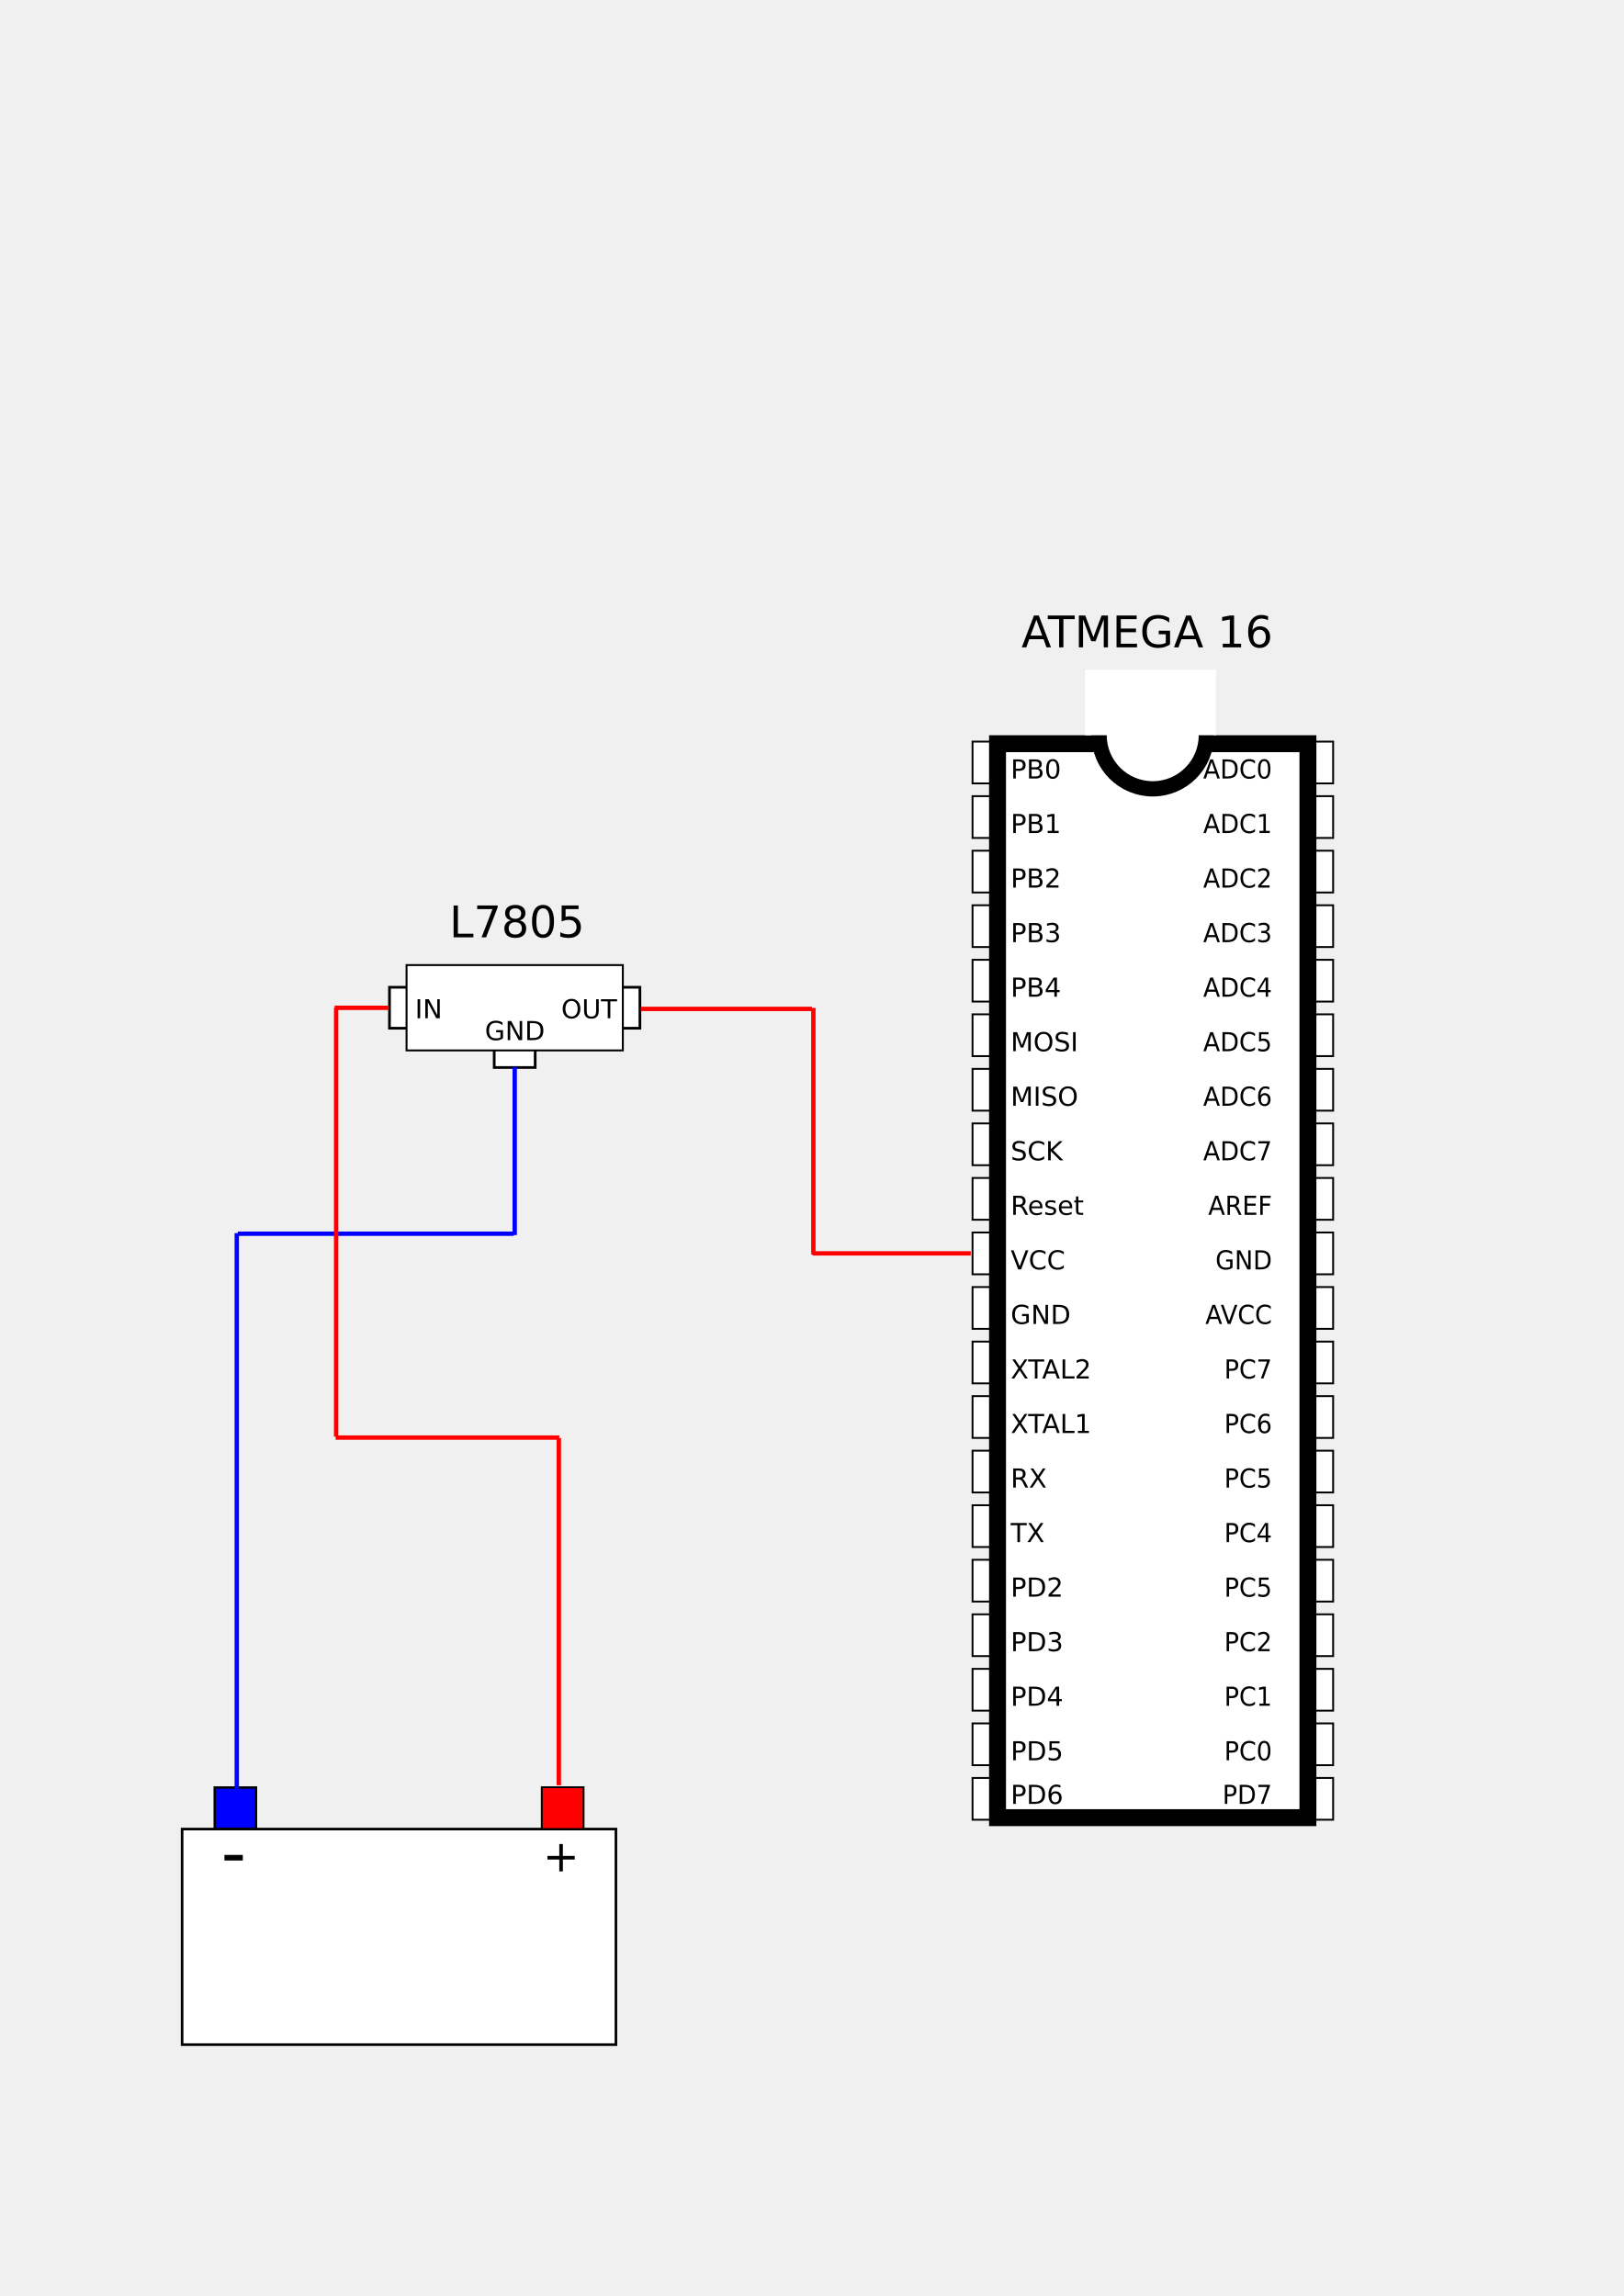
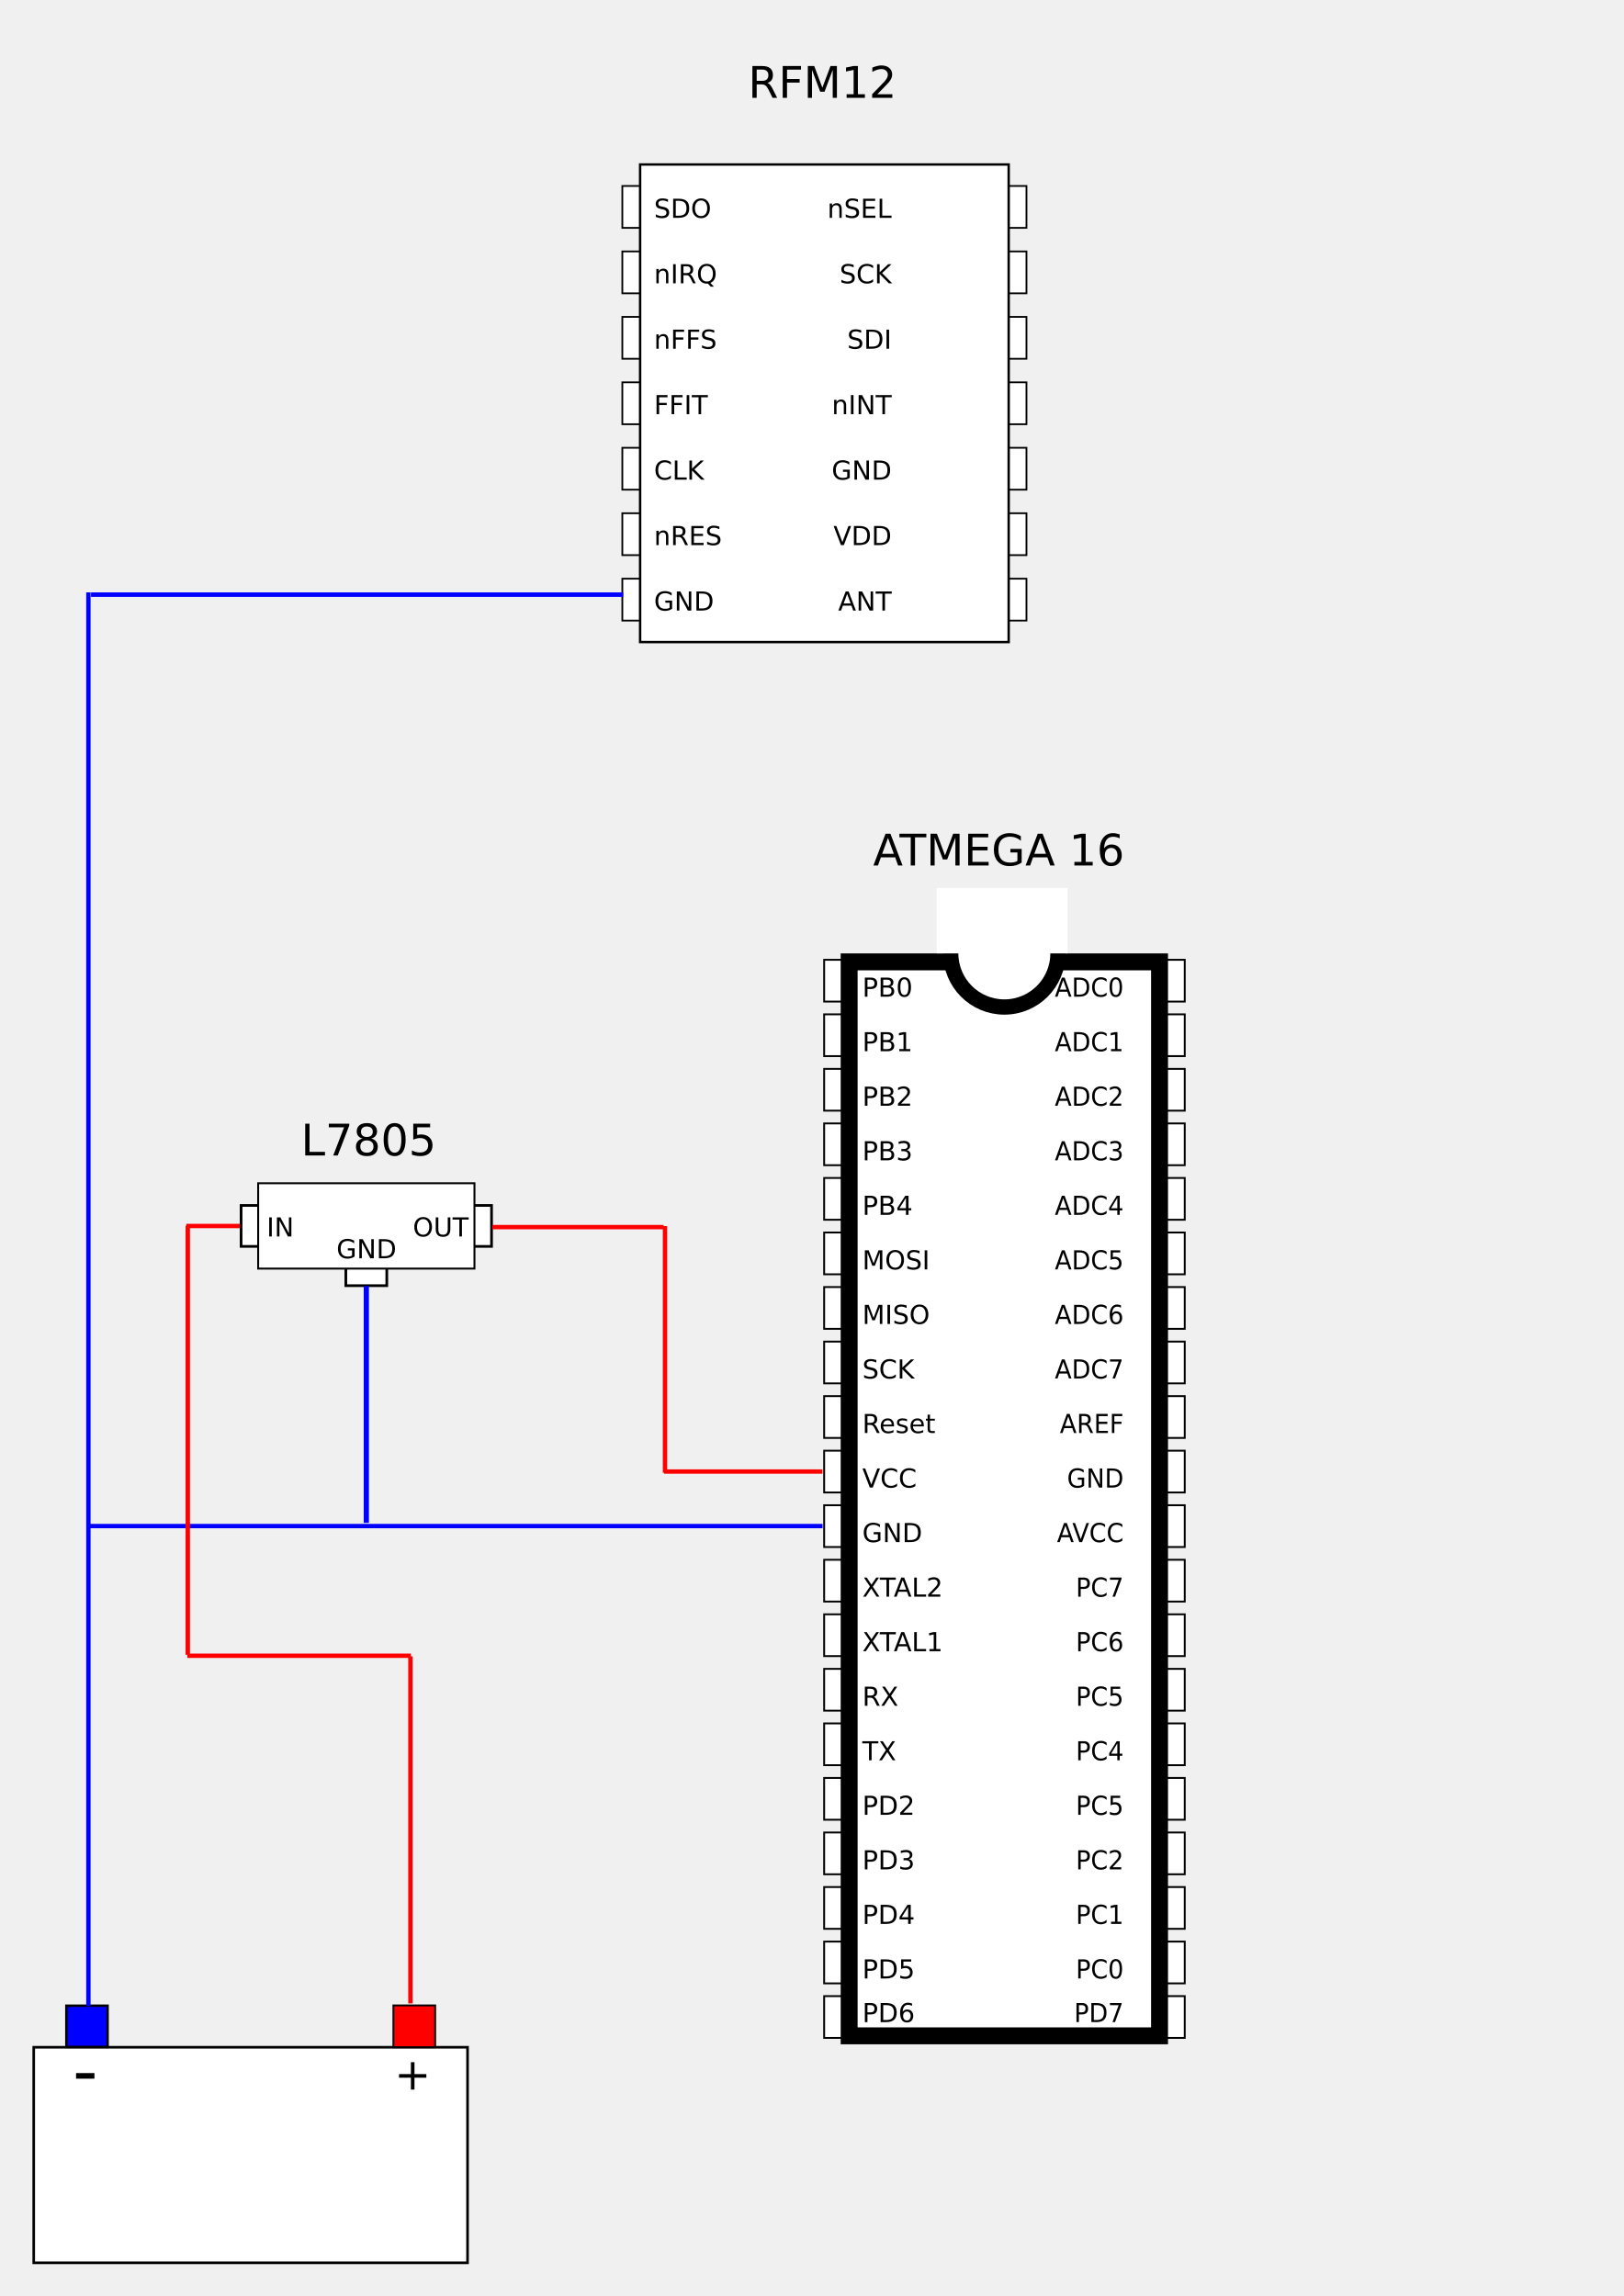
<svg xmlns="http://www.w3.org/2000/svg" width="744.094" height="1052.362" id="svg2" version="1.1">
  <defs id="defs4">
    </defs>
  <g id="layer1">
-     <g id="layer1-3" transform="translate(82.85714,-114.6124)">
+     <g id="layer1-3" transform="translate(14.85714,-14.61237)">
      <rect y="952.96" x="0.597" height="98.805" width="198.805" id="rect2816" style="fill:#ffffff;fill-opacity:1;stroke:#000000;stroke-width:1.195;stroke-miterlimit:4;stroke-opacity:1;stroke-dasharray:none" />
      <rect y="933.914" x="15.552" height="18.897" width="18.897" id="rect3592" style="fill:#0000ff;fill-opacity:1;stroke:#000000;stroke-width:1.103;stroke-miterlimit:4;stroke-opacity:1;stroke-dasharray:none" />
      <rect y="933.785" x="165.422" height="19.155" width="19.155" id="rect3594" style="fill:#ff0000;fill-opacity:1;stroke:#000000;stroke-width:0.845;stroke-miterlimit:4;stroke-opacity:1;stroke-dasharray:none" />
      <flowRoot style="font-size:4px;font-style:normal;font-weight:normal;fill:#000000;fill-opacity:1;stroke:none;font-family:Bitstream Vera Sans;-inkscape-font-specification:Bitstream Vera Sans" id="flowRoot3598" xml:space="preserve">
        <flowRegion id="flowRegion3600">
          <rect y="725.934" x="67.857" height="59.286" width="95" id="rect3602" />
        </flowRegion>
        <flowPara id="flowPara3604" />
      </flowRoot>
      <text id="text3606" y="972.362" x="165.881" style="font-size:20px;font-style:normal;font-weight:normal;fill:#000000;fill-opacity:1;stroke:none;font-family:Bitstream Vera Sans;-inkscape-font-specification:Bitstream Vera Sans" xml:space="preserve">
        <tspan y="972.362" x="165.881" id="tspan3608">+</tspan>
      </text>
      <text id="text3610" y="974.847" x="18.438" style="font-size:32px;font-style:normal;font-weight:normal;fill:#000000;fill-opacity:1;stroke:none;font-family:Bitstream Vera Sans;-inkscape-font-specification:Bitstream Vera Sans" xml:space="preserve">
        <tspan y="974.847" x="18.438" id="tspan3612">-</tspan>
      </text>
    </g>
-     <path style="fill:none;stroke:#0000ff;stroke-width:2;stroke-linecap:butt;stroke-linejoin:miter;stroke-opacity:1;stroke-miterlimit:4;stroke-dasharray:none" d="m 108.51,565.187 0,255.667" id="path6824" />
-     <g id="layer1-5" transform="translate(177.8706,-562.4671)">
+     <path style="fill:none;stroke:#0000ff;stroke-width:2.002;stroke-linecap:butt;stroke-linejoin:miter;stroke-miterlimit:4;stroke-opacity:1;stroke-dasharray:none" d="m 40.51,271.505 0,648.001" id="path6824" />
+     <g id="layer1-5" transform="translate(109.8706,-462.4671)">
      <g id="g6023">
        <g id="g7709" transform="translate(-2,2.000057)">
          <g id="g7663">
            <rect style="fill:#ffffff;fill-opacity:1;stroke:#000000;stroke-width:1.231;stroke-miterlimit:4;stroke-opacity:1;stroke-dasharray:none" id="rect7120" width="8.769" height="18.769" x="2.615" y="1012.978" />
            <rect style="fill:#ffffff;fill-opacity:1;stroke:#000000;stroke-width:1.231;stroke-miterlimit:4;stroke-opacity:1;stroke-dasharray:none" id="rect7120-9" width="18.769" height="8.769" x="50.615" y="1040.977" />
            <rect style="fill:#ffffff;fill-opacity:1;stroke:#000000;stroke-width:1.231;stroke-miterlimit:4;stroke-opacity:1;stroke-dasharray:none" id="rect7120-7" width="8.769" height="18.769" x="108.615" y="1012.978" />
            <rect style="fill:#ffffff;fill-opacity:1;stroke:#000000;stroke-width:0.883;stroke-miterlimit:4;stroke-opacity:1;stroke-dasharray:none" id="rect7118" width="99.117" height="39.117" x="10.442" y="1002.804" />
          </g>
          <text id="text7669" y="1037.192" x="46.326" style="font-size:12px;font-style:normal;font-weight:normal;fill:#000000;fill-opacity:1;stroke:none;font-family:Bitstream Vera Sans;-inkscape-font-specification:Bitstream Vera Sans" xml:space="preserve">
            <tspan y="1037.192" x="46.326" id="tspan7671">GND</tspan>
          </text>
          <text id="text7669-6" y="1027.192" x="81.326" style="font-size:12px;font-style:normal;font-weight:normal;fill:#000000;fill-opacity:1;stroke:none;font-family:Bitstream Vera Sans;-inkscape-font-specification:Bitstream Vera Sans" xml:space="preserve">
            <tspan y="1027.192" x="81.326" id="tspan7671-7">OUT</tspan>
          </text>
          <text id="text7669-65" y="1027.192" x="14.326" style="font-size:12px;font-style:normal;font-weight:normal;fill:#000000;fill-opacity:1;stroke:none;font-family:Bitstream Vera Sans;-inkscape-font-specification:Bitstream Vera Sans" xml:space="preserve">
            <tspan y="1027.192" x="14.326" id="tspan7671-6">IN</tspan>
          </text>
        </g>
        <text xml:space="preserve" style="font-size:20px;font-style:normal;font-weight:normal;fill:#000000;fill-opacity:1;stroke:none;font-family:Bitstream Vera Sans;-inkscape-font-specification:Bitstream Vera Sans" x="28.037" y="992.079" id="text5122">
          <tspan id="tspan5124" x="28.037" y="992.079">L7805</tspan>
        </text>
      </g>
    </g>
-     <g id="layer1-52" transform="translate(443.2598,-215.3707)">
+     <g id="layer1-52" transform="translate(375.2598,-115.3707)">
      <g id="g6691">
        <g id="g5165">
          <rect y="1030.285" x="158.427" height="19.15" width="9.245" id="rect4380-8-7-2-5-1" style="fill:#ffffff;fill-opacity:1;stroke:#000000;stroke-width:0.855;stroke-miterlimit:4;stroke-opacity:1;stroke-dasharray:none" />
          <rect y="1005.286" x="158.427" height="19.15" width="9.245" id="rect4380-8-7-2-5-1-0" style="fill:#ffffff;fill-opacity:1;stroke:#000000;stroke-width:0.855;stroke-miterlimit:4;stroke-opacity:1;stroke-dasharray:none" />
          <rect y="980.286" x="158.427" height="19.15" width="9.245" id="rect4380-8-7-2-5-1-6" style="fill:#ffffff;fill-opacity:1;stroke:#000000;stroke-width:0.855;stroke-miterlimit:4;stroke-opacity:1;stroke-dasharray:none" />
          <rect y="955.286" x="158.427" height="19.15" width="9.245" id="rect4380-8-7-2-5-1-0-3" style="fill:#ffffff;fill-opacity:1;stroke:#000000;stroke-width:0.855;stroke-miterlimit:4;stroke-opacity:1;stroke-dasharray:none" />
          <rect y="930.286" x="158.427" height="19.15" width="9.245" id="rect4380-8-7-2-5-1-2" style="fill:#ffffff;fill-opacity:1;stroke:#000000;stroke-width:0.855;stroke-miterlimit:4;stroke-opacity:1;stroke-dasharray:none" />
          <rect y="905.287" x="158.427" height="19.15" width="9.245" id="rect4380-8-7-2-5-1-0-0" style="fill:#ffffff;fill-opacity:1;stroke:#000000;stroke-width:0.855;stroke-miterlimit:4;stroke-opacity:1;stroke-dasharray:none" />
          <rect y="880.287" x="158.427" height="19.15" width="9.245" id="rect4380-8-7-2-5-1-6-6" style="fill:#ffffff;fill-opacity:1;stroke:#000000;stroke-width:0.855;stroke-miterlimit:4;stroke-opacity:1;stroke-dasharray:none" />
          <rect y="855.287" x="158.427" height="19.15" width="9.245" id="rect4380-8-7-2-5-1-0-3-1" style="fill:#ffffff;fill-opacity:1;stroke:#000000;stroke-width:0.855;stroke-miterlimit:4;stroke-opacity:1;stroke-dasharray:none" />
          <rect y="830.287" x="158.427" height="19.15" width="9.245" id="rect4380-8-7-2-5-1-5" style="fill:#ffffff;fill-opacity:1;stroke:#000000;stroke-width:0.855;stroke-miterlimit:4;stroke-opacity:1;stroke-dasharray:none" />
          <rect y="805.287" x="158.427" height="19.15" width="9.245" id="rect4380-8-7-2-5-1-0-5" style="fill:#ffffff;fill-opacity:1;stroke:#000000;stroke-width:0.855;stroke-miterlimit:4;stroke-opacity:1;stroke-dasharray:none" />
          <rect y="780.287" x="158.427" height="19.15" width="9.245" id="rect4380-8-7-2-5-1-6-4" style="fill:#ffffff;fill-opacity:1;stroke:#000000;stroke-width:0.855;stroke-miterlimit:4;stroke-opacity:1;stroke-dasharray:none" />
          <rect y="755.288" x="158.427" height="19.15" width="9.245" id="rect4380-8-7-2-5-1-0-3-7" style="fill:#ffffff;fill-opacity:1;stroke:#000000;stroke-width:0.855;stroke-miterlimit:4;stroke-opacity:1;stroke-dasharray:none" />
          <rect y="730.288" x="158.427" height="19.15" width="9.245" id="rect4380-8-7-2-5-1-2-6" style="fill:#ffffff;fill-opacity:1;stroke:#000000;stroke-width:0.855;stroke-miterlimit:4;stroke-opacity:1;stroke-dasharray:none" />
          <rect y="705.288" x="158.427" height="19.15" width="9.245" id="rect4380-8-7-2-5-1-0-0-5" style="fill:#ffffff;fill-opacity:1;stroke:#000000;stroke-width:0.855;stroke-miterlimit:4;stroke-opacity:1;stroke-dasharray:none" />
          <rect y="680.288" x="158.427" height="19.15" width="9.245" id="rect4380-8-7-2-5-1-6-6-6" style="fill:#ffffff;fill-opacity:1;stroke:#000000;stroke-width:0.855;stroke-miterlimit:4;stroke-opacity:1;stroke-dasharray:none" />
          <rect y="655.289" x="158.427" height="19.15" width="9.245" id="rect4380-8-7-2-5-1-0-3-1-9" style="fill:#ffffff;fill-opacity:1;stroke:#000000;stroke-width:0.855;stroke-miterlimit:4;stroke-opacity:1;stroke-dasharray:none" />
          <rect y="630.289" x="158.427" height="19.15" width="9.245" id="rect4380-8-7-2-5-1-2-6-3" style="fill:#ffffff;fill-opacity:1;stroke:#000000;stroke-width:0.855;stroke-miterlimit:4;stroke-opacity:1;stroke-dasharray:none" />
          <rect y="605.289" x="158.427" height="19.15" width="9.245" id="rect4380-8-7-2-5-1-0-0-5-7" style="fill:#ffffff;fill-opacity:1;stroke:#000000;stroke-width:0.855;stroke-miterlimit:4;stroke-opacity:1;stroke-dasharray:none" />
          <rect y="580.289" x="158.427" height="19.15" width="9.245" id="rect4380-8-7-2-5-1-6-6-6-4" style="fill:#ffffff;fill-opacity:1;stroke:#000000;stroke-width:0.855;stroke-miterlimit:4;stroke-opacity:1;stroke-dasharray:none" />
          <rect y="555.29" x="158.427" height="19.15" width="9.245" id="rect4380-8-7-2-5-1-0-3-1-9-5" style="fill:#ffffff;fill-opacity:1;stroke:#000000;stroke-width:0.855;stroke-miterlimit:4;stroke-opacity:1;stroke-dasharray:none" />
          <rect y="1030.287" x="2.425" height="19.15" width="9.15" id="rect4380-8-7-2-5-1-25" style="fill:#ffffff;fill-opacity:1;stroke:#000000;stroke-width:0.85;stroke-miterlimit:4;stroke-opacity:1;stroke-dasharray:none" />
          <rect y="1005.287" x="2.425" height="19.15" width="9.15" id="rect4380-8-7-2-5-1-0-4" style="fill:#ffffff;fill-opacity:1;stroke:#000000;stroke-width:0.85;stroke-miterlimit:4;stroke-opacity:1;stroke-dasharray:none" />
          <rect y="980.287" x="2.425" height="19.15" width="9.15" id="rect4380-8-7-2-5-1-6-7" style="fill:#ffffff;fill-opacity:1;stroke:#000000;stroke-width:0.85;stroke-miterlimit:4;stroke-opacity:1;stroke-dasharray:none" />
          <rect y="955.287" x="2.425" height="19.15" width="9.15" id="rect4380-8-7-2-5-1-0-3-4" style="fill:#ffffff;fill-opacity:1;stroke:#000000;stroke-width:0.85;stroke-miterlimit:4;stroke-opacity:1;stroke-dasharray:none" />
          <rect y="930.287" x="2.425" height="19.15" width="9.15" id="rect4380-8-7-2-5-1-2-4" style="fill:#ffffff;fill-opacity:1;stroke:#000000;stroke-width:0.85;stroke-miterlimit:4;stroke-opacity:1;stroke-dasharray:none" />
          <rect y="905.287" x="2.425" height="19.15" width="9.15" id="rect4380-8-7-2-5-1-0-0-3" style="fill:#ffffff;fill-opacity:1;stroke:#000000;stroke-width:0.85;stroke-miterlimit:4;stroke-opacity:1;stroke-dasharray:none" />
          <rect y="880.287" x="2.425" height="19.15" width="9.15" id="rect4380-8-7-2-5-1-6-6-0" style="fill:#ffffff;fill-opacity:1;stroke:#000000;stroke-width:0.85;stroke-miterlimit:4;stroke-opacity:1;stroke-dasharray:none" />
          <rect y="855.287" x="2.425" height="19.15" width="9.15" id="rect4380-8-7-2-5-1-0-3-1-7" style="fill:#ffffff;fill-opacity:1;stroke:#000000;stroke-width:0.85;stroke-miterlimit:4;stroke-opacity:1;stroke-dasharray:none" />
          <rect y="830.287" x="2.425" height="19.15" width="9.15" id="rect4380-8-7-2-5-1-5-8" style="fill:#ffffff;fill-opacity:1;stroke:#000000;stroke-width:0.85;stroke-miterlimit:4;stroke-opacity:1;stroke-dasharray:none" />
          <rect y="805.287" x="2.425" height="19.15" width="9.15" id="rect4380-8-7-2-5-1-0-5-6" style="fill:#ffffff;fill-opacity:1;stroke:#000000;stroke-width:0.85;stroke-miterlimit:4;stroke-opacity:1;stroke-dasharray:none" />
          <rect y="780.287" x="2.425" height="19.15" width="9.15" id="rect4380-8-7-2-5-1-6-4-8" style="fill:#ffffff;fill-opacity:1;stroke:#000000;stroke-width:0.85;stroke-miterlimit:4;stroke-opacity:1;stroke-dasharray:none" />
          <rect y="755.287" x="2.425" height="19.15" width="9.15" id="rect4380-8-7-2-5-1-0-3-7-8" style="fill:#ffffff;fill-opacity:1;stroke:#000000;stroke-width:0.85;stroke-miterlimit:4;stroke-opacity:1;stroke-dasharray:none" />
          <rect y="730.287" x="2.425" height="19.15" width="9.15" id="rect4380-8-7-2-5-1-2-6-4" style="fill:#ffffff;fill-opacity:1;stroke:#000000;stroke-width:0.85;stroke-miterlimit:4;stroke-opacity:1;stroke-dasharray:none" />
          <rect y="705.287" x="2.425" height="19.15" width="9.15" id="rect4380-8-7-2-5-1-0-0-5-3" style="fill:#ffffff;fill-opacity:1;stroke:#000000;stroke-width:0.85;stroke-miterlimit:4;stroke-opacity:1;stroke-dasharray:none" />
          <rect y="680.287" x="2.425" height="19.15" width="9.15" id="rect4380-8-7-2-5-1-6-6-6-1" style="fill:#ffffff;fill-opacity:1;stroke:#000000;stroke-width:0.85;stroke-miterlimit:4;stroke-opacity:1;stroke-dasharray:none" />
          <rect y="655.287" x="2.425" height="19.15" width="9.15" id="rect4380-8-7-2-5-1-0-3-1-9-4" style="fill:#ffffff;fill-opacity:1;stroke:#000000;stroke-width:0.85;stroke-miterlimit:4;stroke-opacity:1;stroke-dasharray:none" />
          <rect y="630.287" x="2.425" height="19.15" width="9.15" id="rect4380-8-7-2-5-1-2-6-3-9" style="fill:#ffffff;fill-opacity:1;stroke:#000000;stroke-width:0.85;stroke-miterlimit:4;stroke-opacity:1;stroke-dasharray:none" />
          <rect y="605.287" x="2.425" height="19.15" width="9.15" id="rect4380-8-7-2-5-1-0-0-5-7-2" style="fill:#ffffff;fill-opacity:1;stroke:#000000;stroke-width:0.85;stroke-miterlimit:4;stroke-opacity:1;stroke-dasharray:none" />
          <rect y="580.287" x="2.425" height="19.15" width="9.15" id="rect4380-8-7-2-5-1-6-6-6-4-0" style="fill:#ffffff;fill-opacity:1;stroke:#000000;stroke-width:0.85;stroke-miterlimit:4;stroke-opacity:1;stroke-dasharray:none" />
          <rect y="555.287" x="2.425" height="19.15" width="9.15" id="rect4380-8-7-2-5-1-0-3-1-9-5-6" style="fill:#ffffff;fill-opacity:1;stroke:#000000;stroke-width:0.85;stroke-miterlimit:4;stroke-opacity:1;stroke-dasharray:none" />
          <a transform="translate(10,0)" id="a4367">
            <rect style="fill:#ffffff;fill-opacity:1;stroke:#000000;stroke-width:7.756;stroke-miterlimit:4;stroke-opacity:1;stroke-dasharray:none" id="rect3705" width="142.244" height="492.244" x="3.878" y="556.24" />
          </a>
          <path d="m 231.429,234.505 c 0,10.651 -8.635,19.286 -19.286,19.286 -10.651,0 -19.286,-8.635 -19.286,-19.286 0,-10.651 8.635,-19.286 19.286,-19.286 10.651,0 19.286,8.635 19.286,19.286 z" id="path3660" style="fill:#ffffff;fill-opacity:1;stroke:#000000;stroke-width:5.495;stroke-miterlimit:4;stroke-opacity:1;stroke-dasharray:none" transform="matrix(1.273936,0,0,1.273936,-185.2565,253.6177)" />
          <rect y="522.915" x="54.553" height="28.894" width="58.894" id="rect3701" style="fill:#ffffff;fill-opacity:1;stroke:#ffffff;stroke-width:1.106;stroke-miterlimit:4;stroke-opacity:1;stroke-dasharray:none" />
        </g>
        <text xml:space="preserve" style="font-size:4px;font-style:normal;font-weight:normal;fill:#000000;fill-opacity:1;stroke:none;font-family:Bitstream Vera Sans;-inkscape-font-specification:Bitstream Vera Sans" x="19.906" y="1022.192" id="text4775">
          <tspan id="tspan4777" x="19.906" y="1022.192" style="font-size:12px">PD5</tspan>
        </text>
        <text xml:space="preserve" style="font-size:4px;font-style:normal;font-weight:normal;fill:#000000;fill-opacity:1;stroke:none;font-family:Bitstream Vera Sans;-inkscape-font-specification:Bitstream Vera Sans" x="19.906" y="997.192" id="text4775-8">
          <tspan id="tspan4777-9" x="19.906" y="997.192" style="font-size:12px">PD4</tspan>
        </text>
        <text xml:space="preserve" style="font-size:4px;font-style:normal;font-weight:normal;fill:#000000;fill-opacity:1;stroke:none;font-family:Bitstream Vera Sans;-inkscape-font-specification:Bitstream Vera Sans" x="19.906" y="972.192" id="text4775-2">
          <tspan id="tspan4777-6" x="19.906" y="972.192" style="font-size:12px">PD3</tspan>
        </text>
        <text xml:space="preserve" style="font-size:4px;font-style:normal;font-weight:normal;fill:#000000;fill-opacity:1;stroke:none;font-family:Bitstream Vera Sans;-inkscape-font-specification:Bitstream Vera Sans" x="19.906" y="947.192" id="text4775-8-6">
          <tspan id="tspan4777-9-4" x="19.906" y="947.192" style="font-size:12px">PD2</tspan>
        </text>
        <text xml:space="preserve" style="font-size:4px;font-style:normal;font-weight:normal;fill:#000000;fill-opacity:1;stroke:none;font-family:Bitstream Vera Sans;-inkscape-font-specification:Bitstream Vera Sans" x="19.906" y="922.192" id="text4775-9">
          <tspan id="tspan4777-5" x="19.906" y="922.192" style="font-size:12px">TX</tspan>
        </text>
        <text xml:space="preserve" style="font-size:4px;font-style:normal;font-weight:normal;fill:#000000;fill-opacity:1;stroke:none;font-family:Bitstream Vera Sans;-inkscape-font-specification:Bitstream Vera Sans" x="19.906" y="897.192" id="text4775-8-0">
          <tspan id="tspan4777-9-48" x="19.906" y="897.192" style="font-size:12px">RX</tspan>
        </text>
        <text xml:space="preserve" style="font-size:4px;font-style:normal;font-weight:normal;fill:#000000;fill-opacity:1;stroke:none;font-family:Bitstream Vera Sans;-inkscape-font-specification:Bitstream Vera Sans" x="19.906" y="872.192" id="text4775-2-7">
          <tspan id="tspan4777-6-1" x="19.906" y="872.192" style="font-size:12px">XTAL1</tspan>
        </text>
        <text xml:space="preserve" style="font-size:4px;font-style:normal;font-weight:normal;fill:#000000;fill-opacity:1;stroke:none;font-family:Bitstream Vera Sans;-inkscape-font-specification:Bitstream Vera Sans" x="19.906" y="847.192" id="text4775-8-6-7">
          <tspan id="tspan4777-9-4-2" x="19.906" y="847.192" style="font-size:12px">XTAL2</tspan>
        </text>
        <text xml:space="preserve" style="font-size:4px;font-style:normal;font-weight:normal;fill:#000000;fill-opacity:1;stroke:none;font-family:Bitstream Vera Sans;-inkscape-font-specification:Bitstream Vera Sans" x="19.906" y="822.192" id="text4775-7">
          <tspan id="tspan4777-2" x="19.906" y="822.192" style="font-size:12px">GND</tspan>
        </text>
        <text xml:space="preserve" style="font-size:4px;font-style:normal;font-weight:normal;fill:#000000;fill-opacity:1;stroke:none;font-family:Bitstream Vera Sans;-inkscape-font-specification:Bitstream Vera Sans" x="19.906" y="797.192" id="text4775-8-2">
          <tspan id="tspan4777-9-6" x="19.906" y="797.192" style="font-size:12px">VCC</tspan>
        </text>
        <text xml:space="preserve" style="font-size:4px;font-style:normal;font-weight:normal;fill:#000000;fill-opacity:1;stroke:none;font-family:Bitstream Vera Sans;-inkscape-font-specification:Bitstream Vera Sans" x="19.906" y="772.192" id="text4775-2-1">
          <tspan id="tspan4777-6-0" x="19.906" y="772.192" style="font-size:12px">Reset</tspan>
        </text>
        <text xml:space="preserve" style="font-size:4px;font-style:normal;font-weight:normal;fill:#000000;fill-opacity:1;stroke:none;font-family:Bitstream Vera Sans;-inkscape-font-specification:Bitstream Vera Sans" x="19.906" y="747.192" id="text4775-8-6-6">
          <tspan id="tspan4777-9-4-1" x="19.906" y="747.192" style="font-size:12px">SCK</tspan>
        </text>
        <text xml:space="preserve" style="font-size:4px;font-style:normal;font-weight:normal;fill:#000000;fill-opacity:1;stroke:none;font-family:Bitstream Vera Sans;-inkscape-font-specification:Bitstream Vera Sans" x="19.906" y="722.192" id="text4775-9-5">
          <tspan id="tspan4777-5-9" x="19.906" y="722.192" style="font-size:12px">MISO</tspan>
        </text>
        <text xml:space="preserve" style="font-size:4px;font-style:normal;font-weight:normal;fill:#000000;fill-opacity:1;stroke:none;font-family:Bitstream Vera Sans;-inkscape-font-specification:Bitstream Vera Sans" x="19.906" y="697.192" id="text4775-8-0-4">
          <tspan id="tspan4777-9-48-9" x="19.906" y="697.192" style="font-size:12px">MOSI</tspan>
        </text>
        <text xml:space="preserve" style="font-size:4px;font-style:normal;font-weight:normal;fill:#000000;fill-opacity:1;stroke:none;font-family:Bitstream Vera Sans;-inkscape-font-specification:Bitstream Vera Sans" x="19.906" y="672.192" id="text4775-2-7-0">
          <tspan id="tspan4777-6-1-9" x="19.906" y="672.192" style="font-size:12px">PB4</tspan>
        </text>
        <text xml:space="preserve" style="font-size:4px;font-style:normal;font-weight:normal;fill:#000000;fill-opacity:1;stroke:none;font-family:Bitstream Vera Sans;-inkscape-font-specification:Bitstream Vera Sans" x="19.906" y="647.192" id="text4775-8-6-7-1">
          <tspan id="tspan4777-9-4-2-7" x="19.906" y="647.192" style="font-size:12px">PB3</tspan>
        </text>
        <text xml:space="preserve" style="font-size:4px;font-style:normal;font-weight:normal;fill:#000000;fill-opacity:1;stroke:none;font-family:Bitstream Vera Sans;-inkscape-font-specification:Bitstream Vera Sans" x="19.906" y="622.192" id="text4775-8-0-4-7">
          <tspan id="tspan4777-9-48-9-1" x="19.906" y="622.192" style="font-size:12px">PB2</tspan>
        </text>
        <text xml:space="preserve" style="font-size:4px;font-style:normal;font-weight:normal;fill:#000000;fill-opacity:1;stroke:none;font-family:Bitstream Vera Sans;-inkscape-font-specification:Bitstream Vera Sans" x="19.906" y="597.192" id="text4775-2-7-0-1">
          <tspan id="tspan4777-6-1-9-5" x="19.906" y="597.192" style="font-size:12px">PB1</tspan>
        </text>
        <text xml:space="preserve" style="font-size:4px;font-style:normal;font-weight:normal;fill:#000000;fill-opacity:1;stroke:none;font-family:Bitstream Vera Sans;-inkscape-font-specification:Bitstream Vera Sans" x="19.906" y="572.192" id="text4775-8-6-7-1-9">
          <tspan id="tspan4777-9-4-2-7-7" x="19.906" y="572.192" style="font-size:12px">PB0</tspan>
        </text>
        <text xml:space="preserve" style="font-size:3.886px;font-style:normal;font-weight:normal;text-align:end;text-anchor:end;fill:#000000;fill-opacity:1;stroke:none;font-family:Bitstream Vera Sans;-inkscape-font-specification:Bitstream Vera Sans" x="154.928" y="992.969" id="text4775-76" transform="scale(0.9714112,1.02943)">
          <tspan id="tspan4777-7" x="154.928" y="992.969" style="font-size:11.657px;text-align:end;text-anchor:end">PC0</tspan>
        </text>
        <text xml:space="preserve" style="font-size:3.886px;font-style:normal;font-weight:normal;text-align:end;text-anchor:end;fill:#000000;fill-opacity:1;stroke:none;font-family:Bitstream Vera Sans;-inkscape-font-specification:Bitstream Vera Sans" x="154.928" y="968.684" id="text4775-8-3" transform="scale(0.9714112,1.02943)">
          <tspan id="tspan4777-9-65" x="154.928" y="968.684" style="font-size:11.657px;text-align:end;text-anchor:end">PC1</tspan>
        </text>
        <text xml:space="preserve" style="font-size:3.886px;font-style:normal;font-weight:normal;text-align:end;text-anchor:end;fill:#000000;fill-opacity:1;stroke:none;font-family:Bitstream Vera Sans;-inkscape-font-specification:Bitstream Vera Sans" x="154.928" y="944.399" id="text4775-2-6" transform="scale(0.9714112,1.02943)">
          <tspan id="tspan4777-6-3" x="154.928" y="944.399" style="font-size:11.657px;text-align:end;text-anchor:end">PC2</tspan>
        </text>
        <text xml:space="preserve" style="font-size:3.886px;font-style:normal;font-weight:normal;text-align:end;text-anchor:end;fill:#000000;fill-opacity:1;stroke:none;font-family:Bitstream Vera Sans;-inkscape-font-specification:Bitstream Vera Sans" x="154.928" y="920.113" id="text4775-8-6-9" transform="scale(0.9714112,1.02943)">
          <tspan id="tspan4777-9-4-4" x="154.928" y="920.113" style="font-size:11.657px;text-align:end;text-anchor:end">PC5</tspan>
        </text>
        <text xml:space="preserve" style="font-size:3.886px;font-style:normal;font-weight:normal;text-align:end;text-anchor:end;fill:#000000;fill-opacity:1;stroke:none;font-family:Bitstream Vera Sans;-inkscape-font-specification:Bitstream Vera Sans" x="154.928" y="895.828" id="text4775-9-8" transform="scale(0.9714112,1.02943)">
          <tspan id="tspan4777-5-1" x="154.928" y="895.828" style="font-size:11.657px;text-align:end;text-anchor:end">PC4</tspan>
        </text>
        <text xml:space="preserve" style="font-size:3.886px;font-style:normal;font-weight:normal;text-align:end;text-anchor:end;fill:#000000;fill-opacity:1;stroke:none;font-family:Bitstream Vera Sans;-inkscape-font-specification:Bitstream Vera Sans" x="154.928" y="871.543" id="text4775-8-0-2" transform="scale(0.9714112,1.02943)">
          <tspan id="tspan4777-9-48-93" x="154.928" y="871.543" style="font-size:11.657px;text-align:end;text-anchor:end">PC5</tspan>
        </text>
        <text xml:space="preserve" style="font-size:3.886px;font-style:normal;font-weight:normal;text-align:end;text-anchor:end;fill:#000000;fill-opacity:1;stroke:none;font-family:Bitstream Vera Sans;-inkscape-font-specification:Bitstream Vera Sans" x="154.928" y="847.257" id="text4775-2-7-9" transform="scale(0.9714112,1.02943)">
          <tspan id="tspan4777-6-1-0" x="154.928" y="847.257" style="font-size:11.657px;text-align:end;text-anchor:end">PC6</tspan>
        </text>
        <text xml:space="preserve" style="font-size:3.886px;font-style:normal;font-weight:normal;text-align:end;text-anchor:end;fill:#000000;fill-opacity:1;stroke:none;font-family:Bitstream Vera Sans;-inkscape-font-specification:Bitstream Vera Sans" x="154.928" y="822.972" id="text4775-8-6-7-8" transform="scale(0.9714112,1.02943)">
          <tspan id="tspan4777-9-4-2-8" x="154.928" y="822.972" style="font-size:11.657px;text-align:end;text-anchor:end">PC7</tspan>
        </text>
        <text xml:space="preserve" style="font-size:3.886px;font-style:normal;font-weight:normal;text-align:end;text-anchor:end;fill:#000000;fill-opacity:1;stroke:none;font-family:Bitstream Vera Sans;-inkscape-font-specification:Bitstream Vera Sans" x="154.928" y="798.687" id="text4775-7-5" transform="scale(0.9714112,1.02943)">
          <tspan id="tspan4777-2-0" x="154.928" y="798.687" style="font-size:11.657px;text-align:end;text-anchor:end">AVCC</tspan>
        </text>
        <text xml:space="preserve" style="font-size:3.886px;font-style:normal;font-weight:normal;text-align:end;text-anchor:end;fill:#000000;fill-opacity:1;stroke:none;font-family:Bitstream Vera Sans;-inkscape-font-specification:Bitstream Vera Sans" x="154.928" y="774.401" id="text4775-8-2-9" transform="scale(0.9714112,1.02943)">
          <tspan id="tspan4777-9-6-6" x="154.928" y="774.401" style="font-size:11.657px;text-align:end;text-anchor:end">GND</tspan>
        </text>
        <text xml:space="preserve" style="font-size:3.886px;font-style:normal;font-weight:normal;text-align:end;text-anchor:end;fill:#000000;fill-opacity:1;stroke:none;font-family:Bitstream Vera Sans;-inkscape-font-specification:Bitstream Vera Sans" x="154.928" y="750.116" id="text4775-2-1-3" transform="scale(0.9714112,1.02943)">
          <tspan id="tspan4777-6-0-8" x="154.928" y="750.116" style="font-size:11.657px;text-align:end;text-anchor:end">AREF</tspan>
        </text>
        <text xml:space="preserve" style="font-size:3.886px;font-style:normal;font-weight:normal;text-align:end;text-anchor:end;fill:#000000;fill-opacity:1;stroke:none;font-family:Bitstream Vera Sans;-inkscape-font-specification:Bitstream Vera Sans" x="154.928" y="725.831" id="text4775-8-6-6-5" transform="scale(0.9714112,1.02943)">
          <tspan id="tspan4777-9-4-1-6" x="154.928" y="725.831" style="font-size:11.657px;text-align:end;text-anchor:end">ADC7</tspan>
        </text>
        <text xml:space="preserve" style="font-size:3.886px;font-style:normal;font-weight:normal;text-align:end;text-anchor:end;fill:#000000;fill-opacity:1;stroke:none;font-family:Bitstream Vera Sans;-inkscape-font-specification:Bitstream Vera Sans" x="154.928" y="701.546" id="text4775-9-5-1" transform="scale(0.9714112,1.02943)">
          <tspan id="tspan4777-5-9-1" x="154.928" y="701.546" style="font-size:11.657px;text-align:end;text-anchor:end">ADC6</tspan>
        </text>
        <text xml:space="preserve" style="font-size:3.886px;font-style:normal;font-weight:normal;text-align:end;text-anchor:end;fill:#000000;fill-opacity:1;stroke:none;font-family:Bitstream Vera Sans;-inkscape-font-specification:Bitstream Vera Sans" x="154.928" y="677.26" id="text4775-8-0-4-5" transform="scale(0.9714112,1.02943)">
          <tspan id="tspan4777-9-48-9-9" x="154.928" y="677.26" style="font-size:11.657px;text-align:end;text-anchor:end">ADC5</tspan>
        </text>
        <text xml:space="preserve" style="font-size:3.886px;font-style:normal;font-weight:normal;text-align:end;text-anchor:end;fill:#000000;fill-opacity:1;stroke:none;font-family:Bitstream Vera Sans;-inkscape-font-specification:Bitstream Vera Sans" x="154.928" y="652.975" id="text4775-2-7-0-8" transform="scale(0.9714112,1.02943)">
          <tspan id="tspan4777-6-1-9-4" x="154.928" y="652.975" style="font-size:11.657px;text-align:end;text-anchor:end">ADC4</tspan>
        </text>
        <text xml:space="preserve" style="font-size:3.886px;font-style:normal;font-weight:normal;text-align:end;text-anchor:end;fill:#000000;fill-opacity:1;stroke:none;font-family:Bitstream Vera Sans;-inkscape-font-specification:Bitstream Vera Sans" x="154.928" y="628.69" id="text4775-8-6-7-1-8" transform="scale(0.9714112,1.02943)">
          <tspan id="tspan4777-9-4-2-7-1" x="154.928" y="628.69" style="font-size:11.657px;text-align:end;text-anchor:end">ADC3</tspan>
        </text>
        <text xml:space="preserve" style="font-size:3.886px;font-style:normal;font-weight:normal;text-align:end;text-anchor:end;fill:#000000;fill-opacity:1;stroke:none;font-family:Bitstream Vera Sans;-inkscape-font-specification:Bitstream Vera Sans" x="154.928" y="604.405" id="text4775-8-0-4-7-0" transform="scale(0.9714112,1.02943)">
          <tspan id="tspan4777-9-48-9-1-3" x="154.928" y="604.405" style="font-size:11.657px;text-align:end;text-anchor:end">ADC2</tspan>
        </text>
        <text xml:space="preserve" style="font-size:3.886px;font-style:normal;font-weight:normal;text-align:end;text-anchor:end;fill:#000000;fill-opacity:1;stroke:none;font-family:Bitstream Vera Sans;-inkscape-font-specification:Bitstream Vera Sans" x="154.928" y="580.119" id="text4775-2-7-0-1-0" transform="scale(0.9714112,1.02943)">
          <tspan id="tspan4777-6-1-9-5-4" x="154.928" y="580.119" style="font-size:11.657px;text-align:end;text-anchor:end">ADC1</tspan>
        </text>
        <text xml:space="preserve" style="font-size:3.886px;font-style:normal;font-weight:normal;text-align:end;text-anchor:end;fill:#000000;fill-opacity:1;stroke:none;font-family:Bitstream Vera Sans;-inkscape-font-specification:Bitstream Vera Sans" x="154.928" y="555.834" id="text4775-8-6-7-1-9-4" transform="scale(0.9714112,1.02943)">
          <tspan id="tspan4777-9-4-2-7-7-4" x="154.928" y="555.834" style="font-size:11.657px;text-align:end;text-anchor:end">ADC0</tspan>
        </text>
        <text xml:space="preserve" style="font-size:4px;font-style:normal;font-weight:normal;fill:#000000;fill-opacity:1;stroke:none;font-family:Bitstream Vera Sans;-inkscape-font-specification:Bitstream Vera Sans" x="19.906" y="1042.192" id="text4775-4">
          <tspan id="tspan4777-76" x="19.906" y="1042.192" style="font-size:12px">PD6</tspan>
        </text>
        <text xml:space="preserve" style="font-size:3.886px;font-style:normal;font-weight:normal;text-align:end;text-anchor:end;fill:#000000;fill-opacity:1;stroke:none;font-family:Bitstream Vera Sans;-inkscape-font-specification:Bitstream Vera Sans" x="154.928" y="1012.397" id="text4775-4-3" transform="scale(0.9714112,1.02943)">
          <tspan id="tspan4777-76-1" x="154.928" y="1012.397" style="font-size:11.657px;text-align:end;text-anchor:end">PD7</tspan>
        </text>
        <text xml:space="preserve" style="font-size:20px;font-style:normal;font-weight:normal;fill:#000000;fill-opacity:1;stroke:none;font-family:Bitstream Vera Sans;-inkscape-font-specification:Bitstream Vera Sans" x="24.844" y="512.079" id="text6687">
          <tspan id="tspan6689" x="24.844" y="512.079">ATMEGA 16</tspan>
        </text>
      </g>
    </g>
-     <path style="fill:none;stroke:#ff0000;stroke-width:2;stroke-linecap:butt;stroke-linejoin:miter;stroke-opacity:1;stroke-miterlimit:4;stroke-dasharray:none" d="m 372.746,461.969 0,113.054" id="path6824-5" />
-     <path style="fill:none;stroke:#ff0000;stroke-width:2;stroke-linecap:butt;stroke-linejoin:miter;stroke-opacity:1;stroke-miterlimit:4;stroke-dasharray:none" d="m 372.339,574.475 72.536,0 0,0" id="path7720" />
-     <path style="fill:none;stroke:#ff0000;stroke-width:2;stroke-linecap:butt;stroke-linejoin:miter;stroke-opacity:1;stroke-miterlimit:4;stroke-dasharray:none" d="m 293.583,462.433 78.525,0 0,0" id="path7720-4" />
-     <path style="fill:none;stroke:#0000ff;stroke-width:2;stroke-linecap:butt;stroke-linejoin:miter;stroke-opacity:1;stroke-miterlimit:4;stroke-dasharray:none" d="m 109.012,565.469 126.439,0 0,0" id="path7720-7" />
-     <path style="fill:none;stroke:#0000ff;stroke-width:2;stroke-linecap:butt;stroke-linejoin:miter;stroke-opacity:1;stroke-miterlimit:4;stroke-dasharray:none" d="m 235.871,489.092 0,76.992" id="path6824-4" />
-     <path style="fill:none;stroke:#ff0000;stroke-width:2;stroke-linecap:butt;stroke-linejoin:miter;stroke-opacity:1;stroke-miterlimit:4;stroke-dasharray:none" d="m 153.827,658.908 102.468,0 0,0" id="path7720-43" />
-     <path style="fill:none;stroke:#ff0000;stroke-width:2;stroke-linecap:butt;stroke-linejoin:miter;stroke-opacity:1;stroke-miterlimit:4;stroke-dasharray:none" d="m 256.094,659.162 0,159.096" id="path6824-5-0" />
-     <path style="fill:none;stroke:#ff0000;stroke-width:2;stroke-linecap:butt;stroke-linejoin:miter;stroke-opacity:1;stroke-miterlimit:4;stroke-dasharray:none" d="m 154.048,461.856 0,196.619" id="path6824-5-7" />
-     <path style="fill:none;stroke:#ff0000;stroke-width:2;stroke-linecap:butt;stroke-linejoin:miter;stroke-opacity:1;stroke-miterlimit:4;stroke-dasharray:none" d="m 153.378,461.928 24.574,0 0,0" id="path7720-43-8" />
+     <path style="fill:none;stroke:#ff0000;stroke-width:2;stroke-linecap:butt;stroke-linejoin:miter;stroke-miterlimit:4;stroke-opacity:1;stroke-dasharray:none" d="m 304.746,561.969 0,113.054" id="path6824-5" />
+     <path style="fill:none;stroke:#ff0000;stroke-width:2;stroke-linecap:butt;stroke-linejoin:miter;stroke-miterlimit:4;stroke-opacity:1;stroke-dasharray:none" d="m 304.339,674.475 72.536,0 0,0" id="path7720" />
+     <path style="fill:none;stroke:#ff0000;stroke-width:2;stroke-linecap:butt;stroke-linejoin:miter;stroke-miterlimit:4;stroke-opacity:1;stroke-dasharray:none" d="m 225.583,562.433 78.525,0 0,0" id="path7720-4" />
+     <path style="fill:none;stroke:#0000ff;stroke-width:2;stroke-linecap:butt;stroke-linejoin:miter;stroke-miterlimit:4;stroke-opacity:1;stroke-dasharray:none" d="m 40.662,699.469 336.28,0 0,0" id="path7720-7" />
+     <path style="fill:none;stroke:#0000ff;stroke-width:2.374;stroke-linecap:butt;stroke-linejoin:miter;stroke-miterlimit:4;stroke-opacity:1;stroke-dasharray:none" d="m 167.871,589.501 0,108.498" id="path6824-4" />
+     <path style="fill:none;stroke:#ff0000;stroke-width:2;stroke-linecap:butt;stroke-linejoin:miter;stroke-miterlimit:4;stroke-opacity:1;stroke-dasharray:none" d="m 85.827,758.908 102.468,0 0,0" id="path7720-43" />
+     <path style="fill:none;stroke:#ff0000;stroke-width:2;stroke-linecap:butt;stroke-linejoin:miter;stroke-miterlimit:4;stroke-opacity:1;stroke-dasharray:none" d="m 188.094,759.162 0,159.096" id="path6824-5-0" />
+     <path style="fill:none;stroke:#ff0000;stroke-width:2;stroke-linecap:butt;stroke-linejoin:miter;stroke-miterlimit:4;stroke-opacity:1;stroke-dasharray:none" d="m 86.048,561.856 0,196.619" id="path6824-5-7" />
+     <path style="fill:none;stroke:#ff0000;stroke-width:2;stroke-linecap:butt;stroke-linejoin:miter;stroke-miterlimit:4;stroke-opacity:1;stroke-dasharray:none" d="m 85.378,561.928 24.574,0 0,0" id="path7720-43-8" />
+     <g id="layer1-1" transform="translate(284.797,-757.5225)">
+       <g id="g5973">
+         <g id="g5924">
+           <g id="g6013">
+             <g id="g5419" transform="translate(-2,2.8610229e-6)">
+               <rect y="932.763" x="2.4" height="19.199" width="9.199" id="rect5302" style="fill:#ffffff;fill-opacity:1;stroke:#000000;stroke-width:0.801;stroke-miterlimit:4;stroke-opacity:1;stroke-dasharray:none" />
+               <rect y="902.763" x="2.4" height="19.199" width="9.199" id="rect5302-4" style="fill:#ffffff;fill-opacity:1;stroke:#000000;stroke-width:0.801;stroke-miterlimit:4;stroke-opacity:1;stroke-dasharray:none" />
+               <rect y="872.763" x="2.4" height="19.199" width="9.199" id="rect5302-3" style="fill:#ffffff;fill-opacity:1;stroke:#000000;stroke-width:0.801;stroke-miterlimit:4;stroke-opacity:1;stroke-dasharray:none" />
+               <rect y="842.763" x="2.4" height="19.199" width="9.199" id="rect5302-4-1" style="fill:#ffffff;fill-opacity:1;stroke:#000000;stroke-width:0.801;stroke-miterlimit:4;stroke-opacity:1;stroke-dasharray:none" />
+               <rect y="1022.763" x="2.4" height="19.199" width="9.199" id="rect5302-49" style="fill:#ffffff;fill-opacity:1;stroke:#000000;stroke-width:0.801;stroke-miterlimit:4;stroke-opacity:1;stroke-dasharray:none" />
+               <rect y="992.763" x="2.4" height="19.199" width="9.199" id="rect5302-4-2" style="fill:#ffffff;fill-opacity:1;stroke:#000000;stroke-width:0.801;stroke-miterlimit:4;stroke-opacity:1;stroke-dasharray:none" />
+               <rect y="962.763" x="2.4" height="19.199" width="9.199" id="rect5302-3-0" style="fill:#ffffff;fill-opacity:1;stroke:#000000;stroke-width:0.801;stroke-miterlimit:4;stroke-opacity:1;stroke-dasharray:none" />
+               <rect y="932.763" x="178.4" height="19.199" width="9.199" id="rect5302-6" style="fill:#ffffff;fill-opacity:1;stroke:#000000;stroke-width:0.801;stroke-miterlimit:4;stroke-opacity:1;stroke-dasharray:none" />
+               <rect y="902.763" x="178.4" height="19.199" width="9.199" id="rect5302-4-8" style="fill:#ffffff;fill-opacity:1;stroke:#000000;stroke-width:0.801;stroke-miterlimit:4;stroke-opacity:1;stroke-dasharray:none" />
+               <rect y="872.763" x="178.4" height="19.199" width="9.199" id="rect5302-3-9" style="fill:#ffffff;fill-opacity:1;stroke:#000000;stroke-width:0.801;stroke-miterlimit:4;stroke-opacity:1;stroke-dasharray:none" />
+               <rect y="842.763" x="178.4" height="19.199" width="9.199" id="rect5302-4-1-2" style="fill:#ffffff;fill-opacity:1;stroke:#000000;stroke-width:0.801;stroke-miterlimit:4;stroke-opacity:1;stroke-dasharray:none" />
+               <rect y="1022.763" x="178.4" height="19.199" width="9.199" id="rect5302-49-6" style="fill:#ffffff;fill-opacity:1;stroke:#000000;stroke-width:0.801;stroke-miterlimit:4;stroke-opacity:1;stroke-dasharray:none" />
+               <rect y="992.763" x="178.4" height="19.199" width="9.199" id="rect5302-4-2-6" style="fill:#ffffff;fill-opacity:1;stroke:#000000;stroke-width:0.801;stroke-miterlimit:4;stroke-opacity:1;stroke-dasharray:none" />
+               <rect y="962.763" x="178.4" height="19.199" width="9.199" id="rect5302-3-0-4" style="fill:#ffffff;fill-opacity:1;stroke:#000000;stroke-width:0.801;stroke-miterlimit:4;stroke-opacity:1;stroke-dasharray:none" />
+               <rect y="832.912" x="10.55" height="218.9" width="168.9" id="rect5300" style="fill:#ffffff;fill-opacity:1;stroke:#000000;stroke-width:1.1;stroke-miterlimit:4;stroke-opacity:1;stroke-dasharray:none" />
+             </g>
+             <text xml:space="preserve" style="font-size:12px;font-style:normal;font-weight:normal;text-align:end;text-anchor:end;fill:#000000;fill-opacity:1;stroke:none;font-family:Bitstream Vera Sans;-inkscape-font-specification:Bitstream Vera Sans" x="173.418" y="1007.362" id="text5436">
+               <tspan id="tspan5438" x="173.418" y="1007.362">VDD</tspan>
+             </text>
+             <text xml:space="preserve" style="font-size:12px;font-style:normal;font-weight:normal;text-align:end;text-anchor:end;fill:#000000;fill-opacity:1;stroke:none;font-family:Bitstream Vera Sans;-inkscape-font-specification:Bitstream Vera Sans" x="173.418" y="977.362" id="text5436-9">
+               <tspan id="tspan5438-5" x="173.418" y="977.362">GND</tspan>
+             </text>
+             <text xml:space="preserve" style="font-size:12px;font-style:normal;font-weight:normal;text-align:end;text-anchor:end;fill:#000000;fill-opacity:1;stroke:none;font-family:Bitstream Vera Sans;-inkscape-font-specification:Bitstream Vera Sans" x="173.418" y="947.362" id="text5436-0">
+               <tspan id="tspan5438-4" x="173.418" y="947.362">nINT</tspan>
+             </text>
+             <text xml:space="preserve" style="font-size:12px;font-style:normal;font-weight:normal;text-align:end;text-anchor:end;fill:#000000;fill-opacity:1;stroke:none;font-family:Bitstream Vera Sans;-inkscape-font-specification:Bitstream Vera Sans" x="173.418" y="917.362" id="text5436-9-8">
+               <tspan id="tspan5438-5-7" x="173.418" y="917.362">SDI</tspan>
+             </text>
+             <text xml:space="preserve" style="font-size:12px;font-style:normal;font-weight:normal;text-align:end;text-anchor:end;fill:#000000;fill-opacity:1;stroke:none;font-family:Bitstream Vera Sans;-inkscape-font-specification:Bitstream Vera Sans" x="173.418" y="887.362" id="text5436-7">
+               <tspan id="tspan5438-2" x="173.418" y="887.362">SCK</tspan>
+             </text>
+             <text xml:space="preserve" style="font-size:12px;font-style:normal;font-weight:normal;text-align:end;text-anchor:end;fill:#000000;fill-opacity:1;stroke:none;font-family:Bitstream Vera Sans;-inkscape-font-specification:Bitstream Vera Sans" x="173.418" y="857.362" id="text5436-9-7">
+               <tspan id="tspan5438-5-2" x="173.418" y="857.362">nSEL</tspan>
+             </text>
+             <text xml:space="preserve" style="font-size:12px;font-style:normal;font-weight:normal;text-align:end;text-anchor:end;fill:#000000;fill-opacity:1;stroke:none;font-family:Bitstream Vera Sans;-inkscape-font-specification:Bitstream Vera Sans" x="173.418" y="1037.362" id="text5436-2">
+               <tspan id="tspan5438-6" x="173.418" y="1037.362">ANT</tspan>
+             </text>
+             <text xml:space="preserve" style="font-size:12px;font-style:normal;font-weight:normal;fill:#000000;fill-opacity:1;stroke:none;font-family:Bitstream Vera Sans;-inkscape-font-specification:Bitstream Vera Sans" x="14.906" y="1007.362" id="text5436-1">
+               <tspan id="tspan5438-0" x="14.906" y="1007.362">nRES</tspan>
+             </text>
+             <text xml:space="preserve" style="font-size:12px;font-style:normal;font-weight:normal;fill:#000000;fill-opacity:1;stroke:none;font-family:Bitstream Vera Sans;-inkscape-font-specification:Bitstream Vera Sans" x="14.906" y="977.362" id="text5436-9-6">
+               <tspan id="tspan5438-5-1" x="14.906" y="977.362">CLK</tspan>
+             </text>
+             <text xml:space="preserve" style="font-size:12px;font-style:normal;font-weight:normal;fill:#000000;fill-opacity:1;stroke:none;font-family:Bitstream Vera Sans;-inkscape-font-specification:Bitstream Vera Sans" x="14.906" y="947.362" id="text5436-0-5">
+               <tspan id="tspan5438-4-9" x="14.906" y="947.362">FFIT</tspan>
+             </text>
+             <text xml:space="preserve" style="font-size:12px;font-style:normal;font-weight:normal;fill:#000000;fill-opacity:1;stroke:none;font-family:Bitstream Vera Sans;-inkscape-font-specification:Bitstream Vera Sans" x="14.906" y="917.362" id="text5436-9-8-4">
+               <tspan id="tspan5438-5-7-9" x="14.906" y="917.362">nFFS</tspan>
+             </text>
+             <text xml:space="preserve" style="font-size:12px;font-style:normal;font-weight:normal;fill:#000000;fill-opacity:1;stroke:none;font-family:Bitstream Vera Sans;-inkscape-font-specification:Bitstream Vera Sans" x="14.906" y="887.362" id="text5436-7-0">
+               <tspan id="tspan5438-2-9" x="14.906" y="887.362">nIRQ</tspan>
+             </text>
+             <text xml:space="preserve" style="font-size:12px;font-style:normal;font-weight:normal;fill:#000000;fill-opacity:1;stroke:none;font-family:Bitstream Vera Sans;-inkscape-font-specification:Bitstream Vera Sans" x="14.906" y="857.362" id="text5436-9-7-1">
+               <tspan id="tspan5438-5-2-7" x="14.906" y="857.362">SDO</tspan>
+             </text>
+             <text xml:space="preserve" style="font-size:12px;font-style:normal;font-weight:normal;fill:#000000;fill-opacity:1;stroke:none;font-family:Bitstream Vera Sans;-inkscape-font-specification:Bitstream Vera Sans" x="14.906" y="1037.362" id="text5436-2-7">
+               <tspan id="tspan5438-6-1" x="14.906" y="1037.362">GND</tspan>
+             </text>
+           </g>
+           <text id="text5920" y="802.362" x="58.037" style="font-size:12px;font-style:normal;font-weight:normal;fill:#000000;fill-opacity:1;stroke:none;font-family:Bitstream Vera Sans;-inkscape-font-specification:Bitstream Vera Sans" xml:space="preserve">
+             <tspan style="font-size:20px" y="802.362" x="58.037" id="tspan5922">RFM12</tspan>
+           </text>
+         </g>
+       </g>
+     </g>
+     <path style="fill:none;stroke:#0000ff;stroke-width:2.042;stroke-linecap:butt;stroke-linejoin:miter;stroke-miterlimit:4;stroke-opacity:1;stroke-dasharray:none" d="m 41.718,272.545 243.852,0 0,0" id="path7720-7-0" />
  </g>
</svg>
